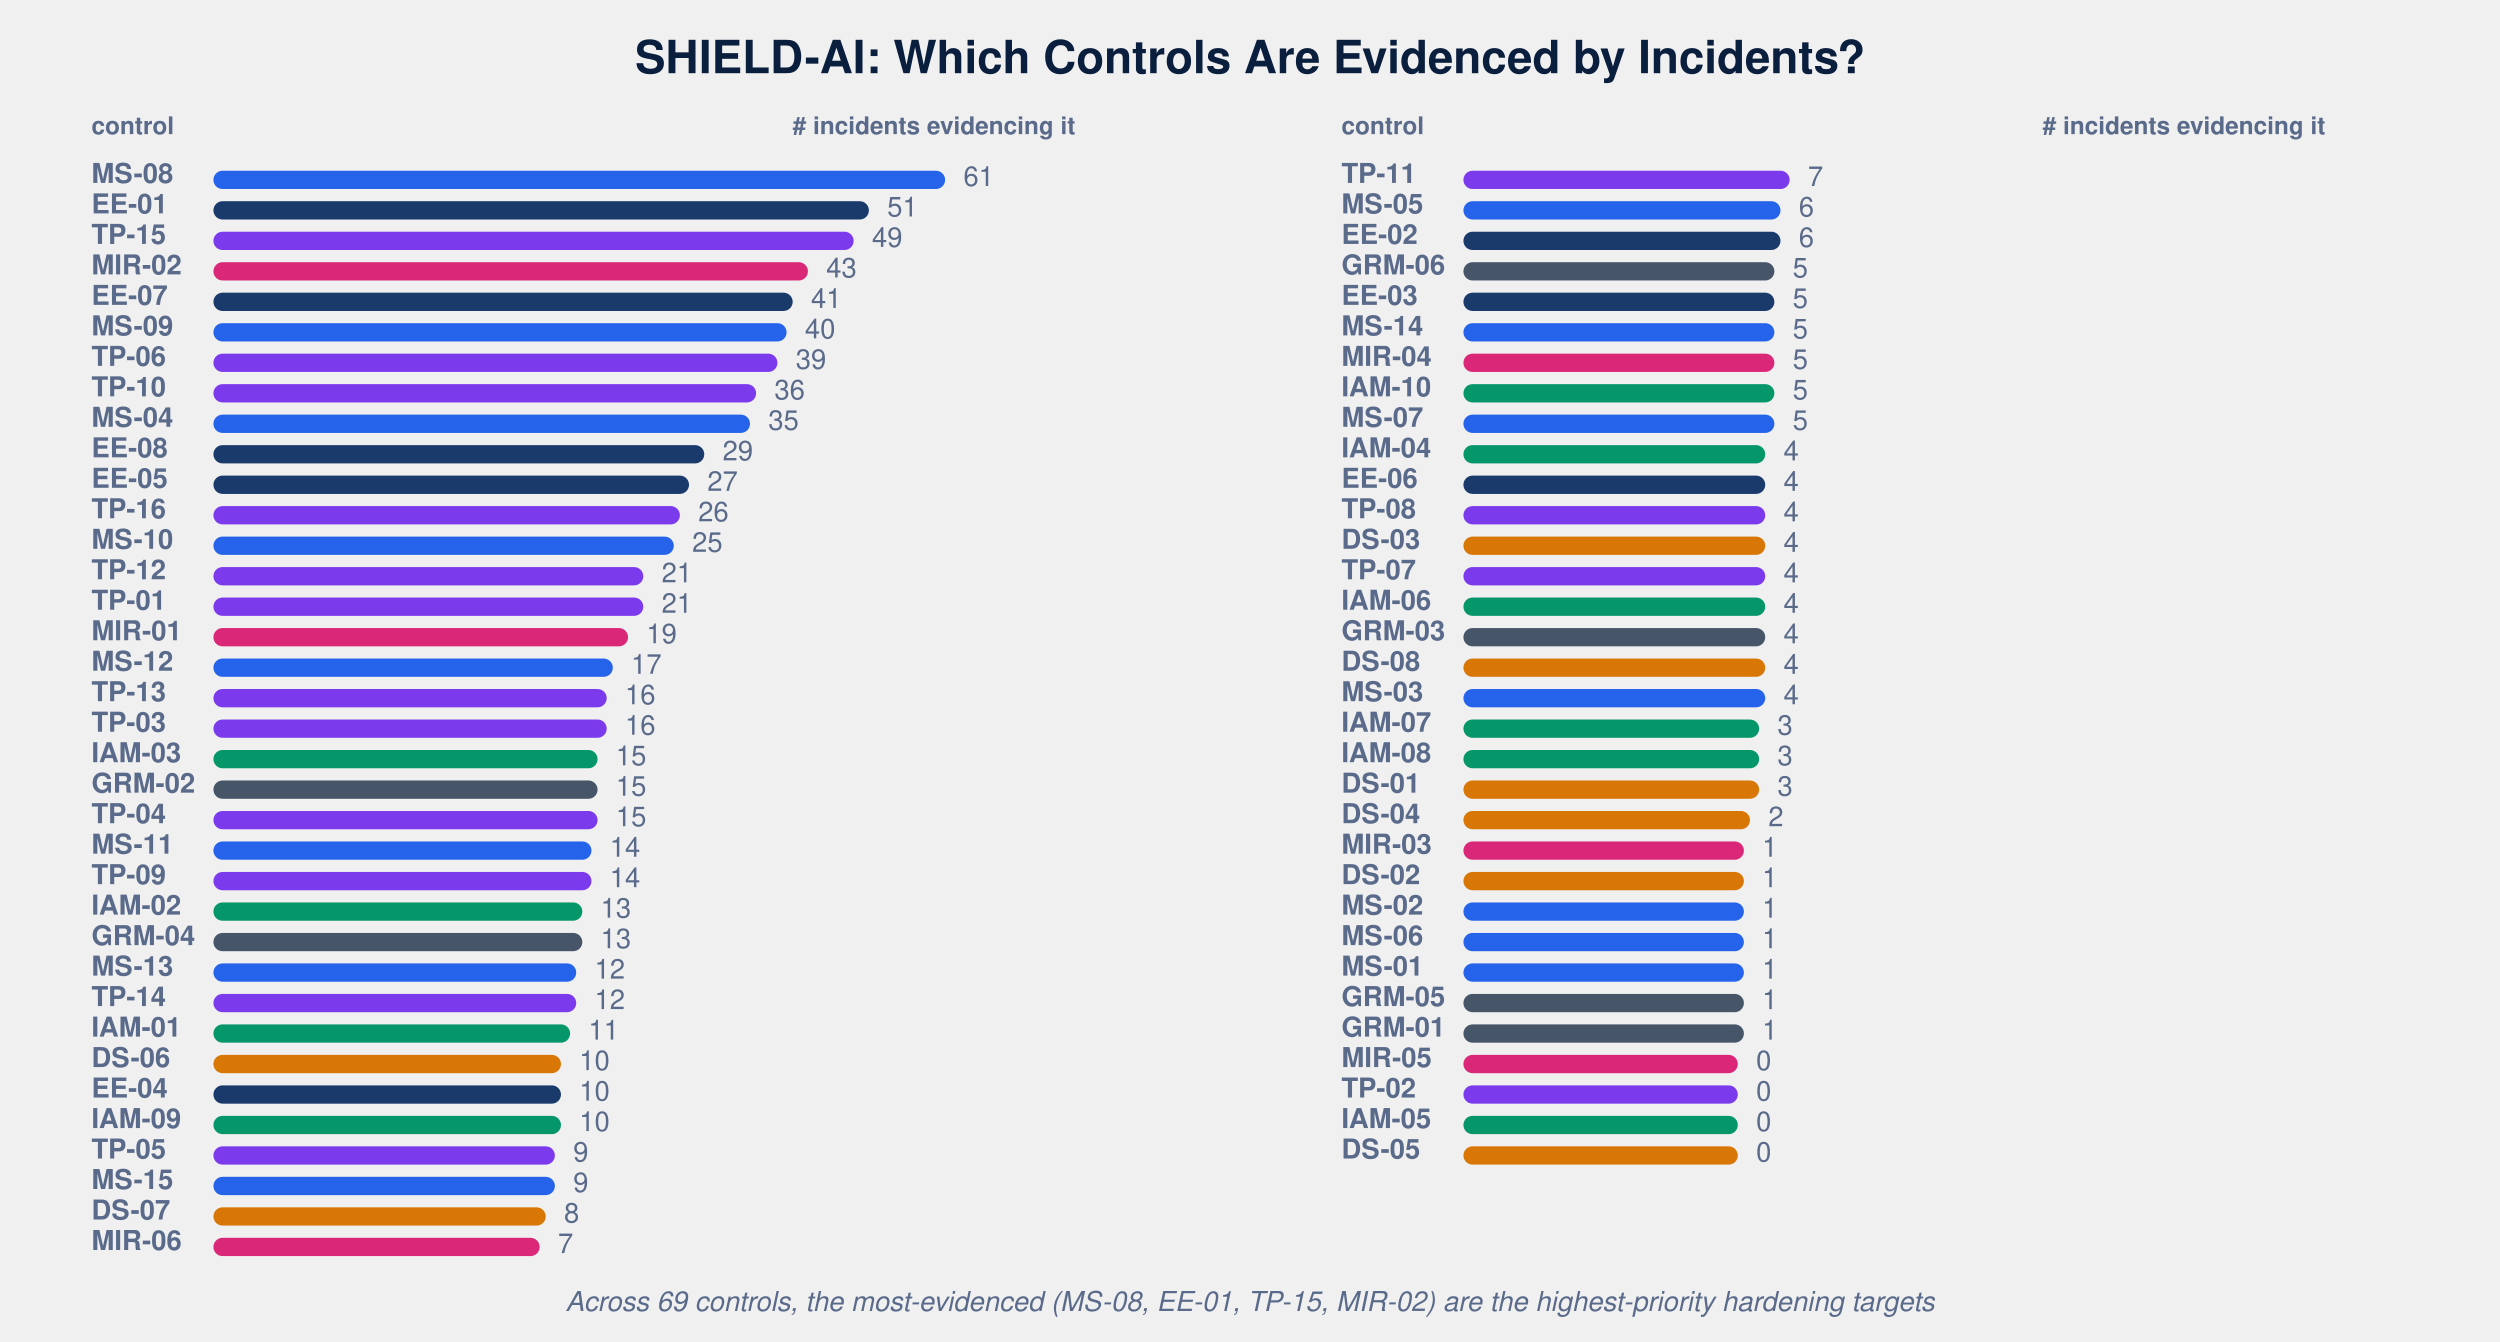
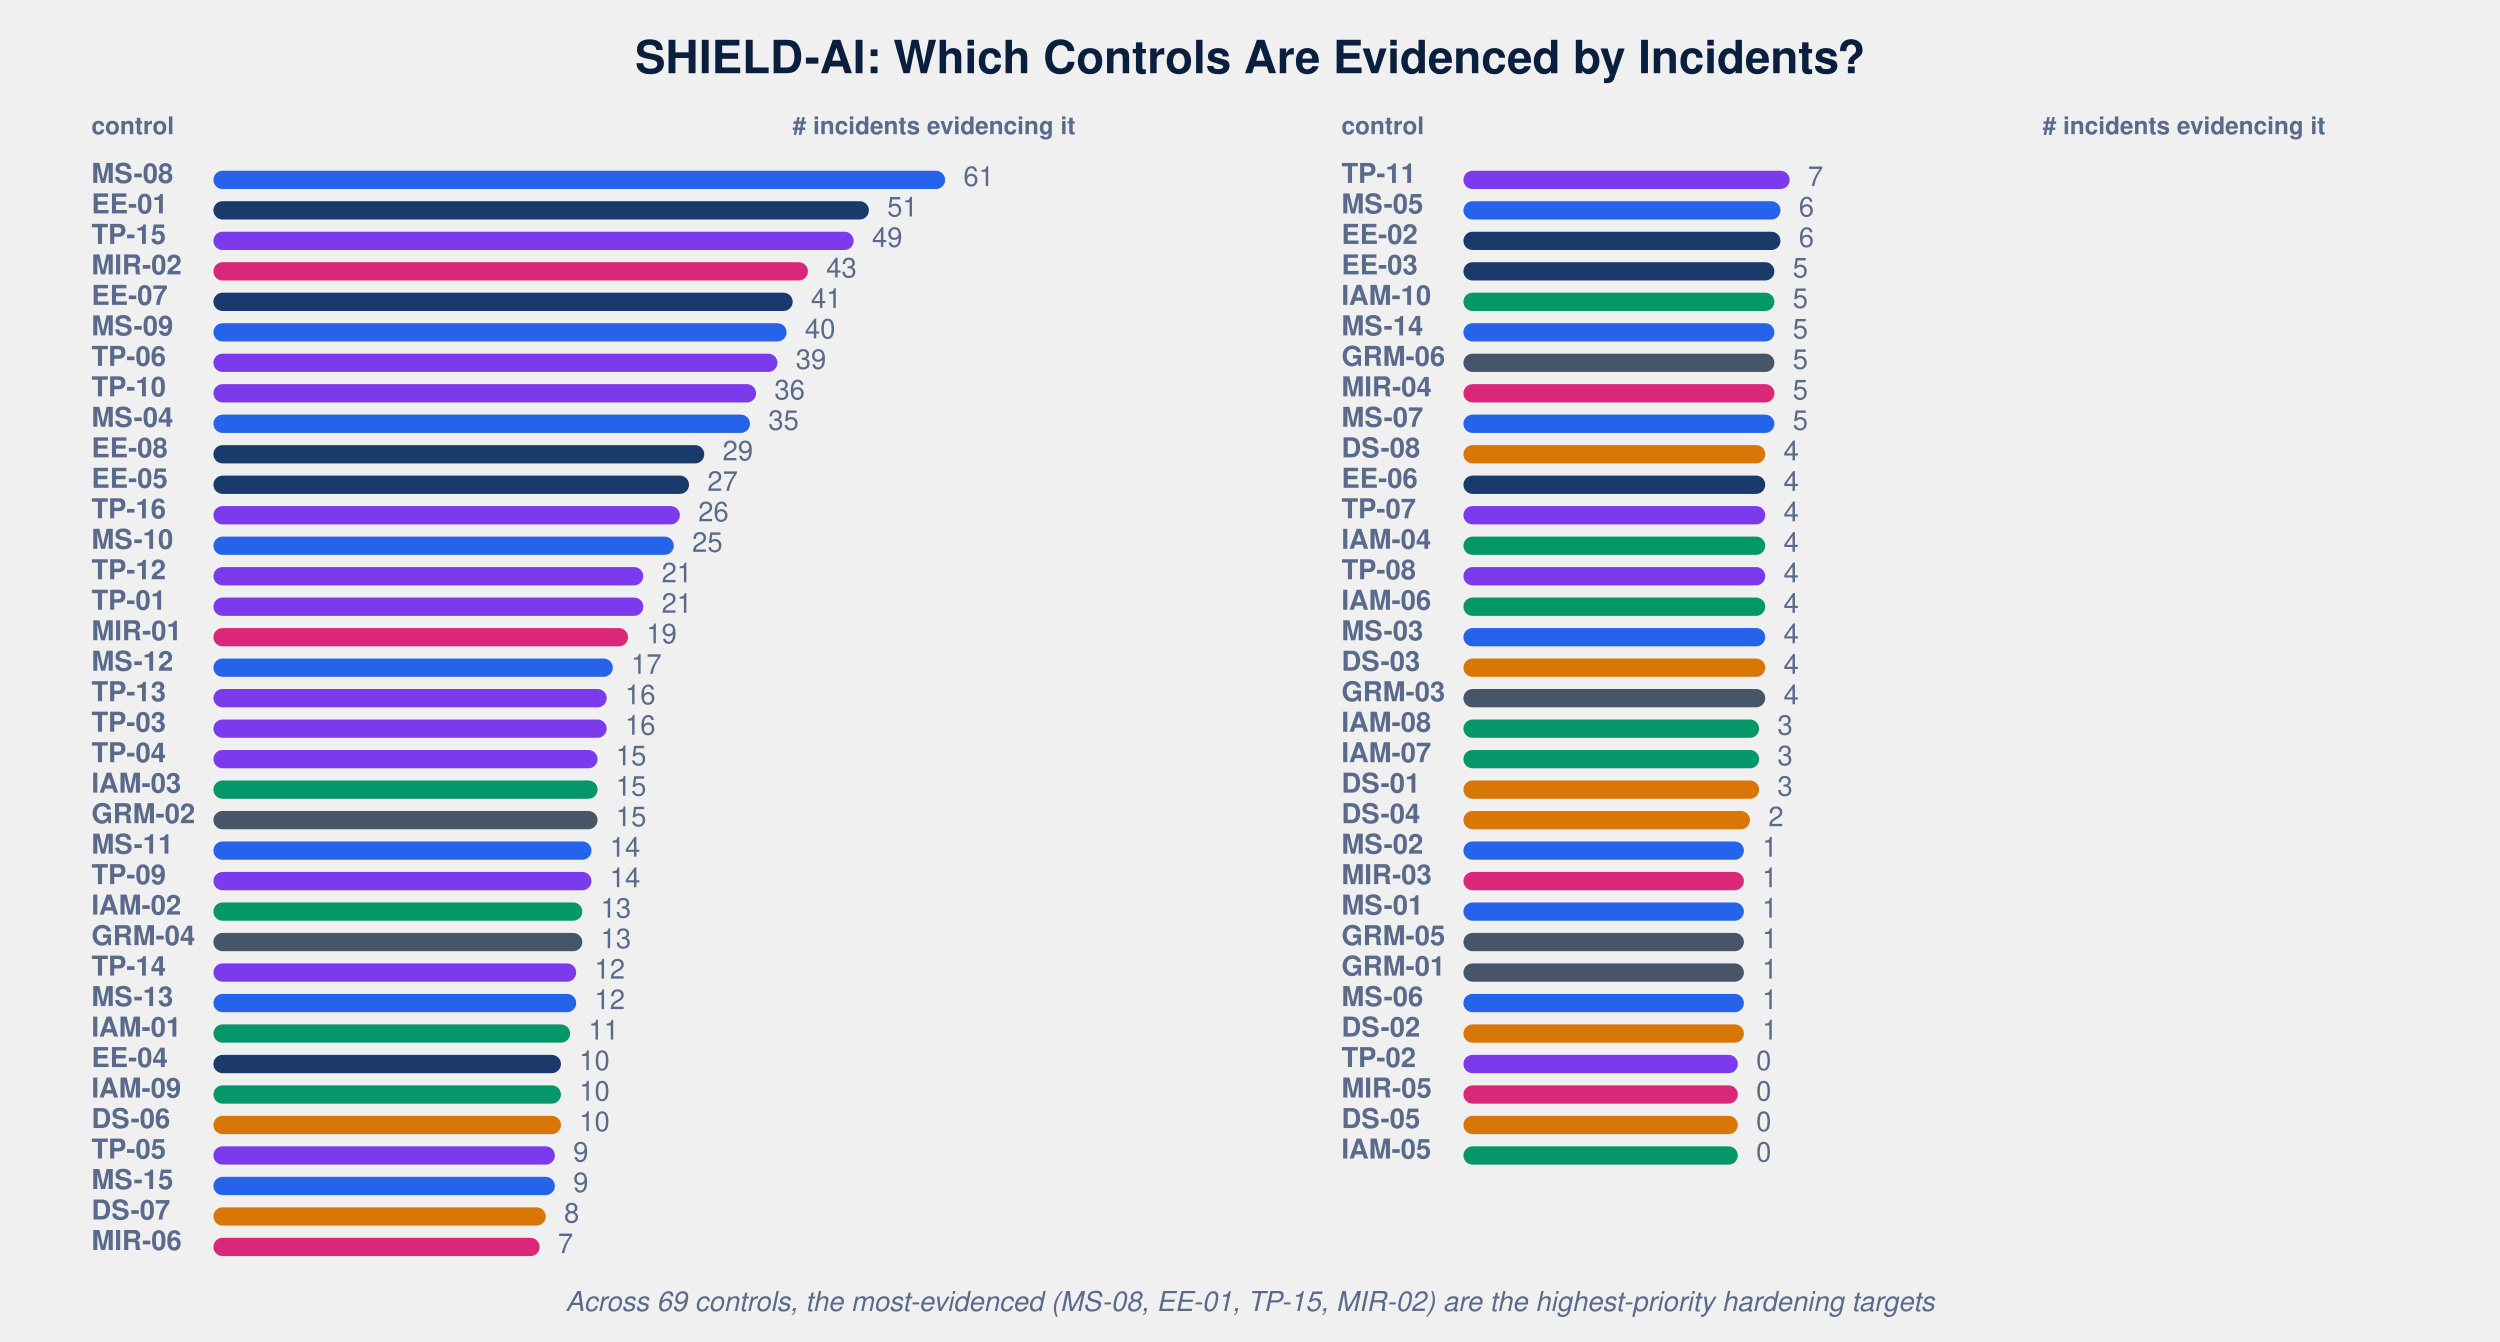
<svg xmlns="http://www.w3.org/2000/svg" viewBox="0 0 820 440" width="100%" height="100%">
  <style>
    text { font-family: 'Helvetica Neue', Helvetica, Arial, sans-serif; }
    .title { font-size: 15px; font-weight: bold; fill: #0a1e3d; }
    .label { font-size: 11px; fill: #1a1a2e; }
    .sm { font-size: 9px; fill: #5a6a8a; }
    .cap { font-size: 8px; font-weight: bold; text-transform: uppercase; fill: #5a6a8a; }
    .white { fill: #ffffff; }
  </style>
  <text x="410.0" y="24" text-anchor="middle" class="title">SHIELD-AI: Which Controls Are Evidenced by Incidents?</text>
  <text x="30" y="44" class="cap">control</text>
  <text x="260" y="44" class="cap"># incidents evidencing it</text>
  <text x="30" y="60" class="sm" font-weight="bold" fill="#2563eb">MS-08</text>
  <rect x="70" y="56" width="240" height="6" rx="3" fill="#2563eb" />
  <text x="316" y="61" class="sm">61</text>
  <text x="30" y="70" class="sm" font-weight="bold" fill="#1a3a6b">EE-01</text>
  <rect x="70" y="66" width="215" height="6" rx="3" fill="#1a3a6b" />
  <text x="291" y="71" class="sm">51</text>
  <text x="30" y="80" class="sm" font-weight="bold" fill="#7c3aed">TP-15</text>
  <rect x="70" y="76" width="210" height="6" rx="3" fill="#7c3aed" />
  <text x="286" y="81" class="sm">49</text>
  <text x="30" y="90" class="sm" font-weight="bold" fill="#db2777">MIR-02</text>
  <rect x="70" y="86" width="195" height="6" rx="3" fill="#db2777" />
  <text x="271" y="91" class="sm">43</text>
  <text x="30" y="100" class="sm" font-weight="bold" fill="#1a3a6b">EE-07</text>
  <rect x="70" y="96" width="190" height="6" rx="3" fill="#1a3a6b" />
  <text x="266" y="101" class="sm">41</text>
  <text x="30" y="110" class="sm" font-weight="bold" fill="#2563eb">MS-09</text>
  <rect x="70" y="106" width="188" height="6" rx="3" fill="#2563eb" />
  <text x="264" y="111" class="sm">40</text>
  <text x="30" y="120" class="sm" font-weight="bold" fill="#7c3aed">TP-06</text>
  <rect x="70" y="116" width="185" height="6" rx="3" fill="#7c3aed" />
  <text x="261" y="121" class="sm">39</text>
  <text x="30" y="130" class="sm" font-weight="bold" fill="#7c3aed">TP-10</text>
  <rect x="70" y="126" width="178" height="6" rx="3" fill="#7c3aed" />
  <text x="254" y="131" class="sm">36</text>
  <text x="30" y="140" class="sm" font-weight="bold" fill="#2563eb">MS-04</text>
  <rect x="70" y="136" width="176" height="6" rx="3" fill="#2563eb" />
  <text x="252" y="141" class="sm">35</text>
  <text x="30" y="150" class="sm" font-weight="bold" fill="#1a3a6b">EE-08</text>
  <rect x="70" y="146" width="161" height="6" rx="3" fill="#1a3a6b" />
  <text x="237" y="151" class="sm">29</text>
  <text x="30" y="160" class="sm" font-weight="bold" fill="#1a3a6b">EE-05</text>
  <rect x="70" y="156" width="156" height="6" rx="3" fill="#1a3a6b" />
  <text x="232" y="161" class="sm">27</text>
  <text x="30" y="170" class="sm" font-weight="bold" fill="#7c3aed">TP-16</text>
  <rect x="70" y="166" width="153" height="6" rx="3" fill="#7c3aed" />
  <text x="229" y="171" class="sm">26</text>
  <text x="30" y="180" class="sm" font-weight="bold" fill="#2563eb">MS-10</text>
  <rect x="70" y="176" width="151" height="6" rx="3" fill="#2563eb" />
  <text x="227" y="181" class="sm">25</text>
  <text x="30" y="190" class="sm" font-weight="bold" fill="#7c3aed">TP-12</text>
  <rect x="70" y="186" width="141" height="6" rx="3" fill="#7c3aed" />
  <text x="217" y="191" class="sm">21</text>
  <text x="30" y="200" class="sm" font-weight="bold" fill="#7c3aed">TP-01</text>
  <rect x="70" y="196" width="141" height="6" rx="3" fill="#7c3aed" />
  <text x="217" y="201" class="sm">21</text>
  <text x="30" y="210" class="sm" font-weight="bold" fill="#db2777">MIR-01</text>
  <rect x="70" y="206" width="136" height="6" rx="3" fill="#db2777" />
  <text x="212" y="211" class="sm">19</text>
  <text x="30" y="220" class="sm" font-weight="bold" fill="#2563eb">MS-12</text>
  <rect x="70" y="216" width="131" height="6" rx="3" fill="#2563eb" />
  <text x="207" y="221" class="sm">17</text>
  <text x="30" y="230" class="sm" font-weight="bold" fill="#7c3aed">TP-13</text>
  <rect x="70" y="226" width="129" height="6" rx="3" fill="#7c3aed" />
  <text x="205" y="231" class="sm">16</text>
  <text x="30" y="240" class="sm" font-weight="bold" fill="#7c3aed">TP-03</text>
  <rect x="70" y="236" width="129" height="6" rx="3" fill="#7c3aed" />
  <text x="205" y="241" class="sm">16</text>
-   <text x="30" y="250" class="sm" font-weight="bold" fill="#059669">IAM-03</text>
-   <rect x="70" y="246" width="126" height="6" rx="3" fill="#059669" />
+   <text x="30" y="250" class="sm" font-weight="bold" fill="#7c3aed">TP-04</text>
+   <rect x="70" y="246" width="126" height="6" rx="3" fill="#7c3aed" />
  <text x="202" y="251" class="sm">15</text>
-   <text x="30" y="260" class="sm" font-weight="bold" fill="#475569">GRM-02</text>
-   <rect x="70" y="256" width="126" height="6" rx="3" fill="#475569" />
+   <text x="30" y="260" class="sm" font-weight="bold" fill="#059669">IAM-03</text>
+   <rect x="70" y="256" width="126" height="6" rx="3" fill="#059669" />
  <text x="202" y="261" class="sm">15</text>
-   <text x="30" y="270" class="sm" font-weight="bold" fill="#7c3aed">TP-04</text>
-   <rect x="70" y="266" width="126" height="6" rx="3" fill="#7c3aed" />
+   <text x="30" y="270" class="sm" font-weight="bold" fill="#475569">GRM-02</text>
+   <rect x="70" y="266" width="126" height="6" rx="3" fill="#475569" />
  <text x="202" y="271" class="sm">15</text>
  <text x="30" y="280" class="sm" font-weight="bold" fill="#2563eb">MS-11</text>
  <rect x="70" y="276" width="124" height="6" rx="3" fill="#2563eb" />
  <text x="200" y="281" class="sm">14</text>
  <text x="30" y="290" class="sm" font-weight="bold" fill="#7c3aed">TP-09</text>
  <rect x="70" y="286" width="124" height="6" rx="3" fill="#7c3aed" />
  <text x="200" y="291" class="sm">14</text>
  <text x="30" y="300" class="sm" font-weight="bold" fill="#059669">IAM-02</text>
  <rect x="70" y="296" width="121" height="6" rx="3" fill="#059669" />
  <text x="197" y="301" class="sm">13</text>
  <text x="30" y="310" class="sm" font-weight="bold" fill="#475569">GRM-04</text>
  <rect x="70" y="306" width="121" height="6" rx="3" fill="#475569" />
  <text x="197" y="311" class="sm">13</text>
-   <text x="30" y="320" class="sm" font-weight="bold" fill="#2563eb">MS-13</text>
-   <rect x="70" y="316" width="119" height="6" rx="3" fill="#2563eb" />
+   <text x="30" y="320" class="sm" font-weight="bold" fill="#7c3aed">TP-14</text>
+   <rect x="70" y="316" width="119" height="6" rx="3" fill="#7c3aed" />
  <text x="195" y="321" class="sm">12</text>
-   <text x="30" y="330" class="sm" font-weight="bold" fill="#7c3aed">TP-14</text>
-   <rect x="70" y="326" width="119" height="6" rx="3" fill="#7c3aed" />
+   <text x="30" y="330" class="sm" font-weight="bold" fill="#2563eb">MS-13</text>
+   <rect x="70" y="326" width="119" height="6" rx="3" fill="#2563eb" />
  <text x="195" y="331" class="sm">12</text>
  <text x="30" y="340" class="sm" font-weight="bold" fill="#059669">IAM-01</text>
  <rect x="70" y="336" width="117" height="6" rx="3" fill="#059669" />
  <text x="193" y="341" class="sm">11</text>
-   <text x="30" y="350" class="sm" font-weight="bold" fill="#d97706">DS-06</text>
-   <rect x="70" y="346" width="114" height="6" rx="3" fill="#d97706" />
+   <text x="30" y="350" class="sm" font-weight="bold" fill="#1a3a6b">EE-04</text>
+   <rect x="70" y="346" width="114" height="6" rx="3" fill="#1a3a6b" />
  <text x="190" y="351" class="sm">10</text>
-   <text x="30" y="360" class="sm" font-weight="bold" fill="#1a3a6b">EE-04</text>
-   <rect x="70" y="356" width="114" height="6" rx="3" fill="#1a3a6b" />
+   <text x="30" y="360" class="sm" font-weight="bold" fill="#059669">IAM-09</text>
+   <rect x="70" y="356" width="114" height="6" rx="3" fill="#059669" />
  <text x="190" y="361" class="sm">10</text>
-   <text x="30" y="370" class="sm" font-weight="bold" fill="#059669">IAM-09</text>
-   <rect x="70" y="366" width="114" height="6" rx="3" fill="#059669" />
+   <text x="30" y="370" class="sm" font-weight="bold" fill="#d97706">DS-06</text>
+   <rect x="70" y="366" width="114" height="6" rx="3" fill="#d97706" />
  <text x="190" y="371" class="sm">10</text>
  <text x="30" y="380" class="sm" font-weight="bold" fill="#7c3aed">TP-05</text>
  <rect x="70" y="376" width="112" height="6" rx="3" fill="#7c3aed" />
  <text x="188" y="381" class="sm">9</text>
  <text x="30" y="390" class="sm" font-weight="bold" fill="#2563eb">MS-15</text>
  <rect x="70" y="386" width="112" height="6" rx="3" fill="#2563eb" />
  <text x="188" y="391" class="sm">9</text>
  <text x="30" y="400" class="sm" font-weight="bold" fill="#d97706">DS-07</text>
  <rect x="70" y="396" width="109" height="6" rx="3" fill="#d97706" />
  <text x="185" y="401" class="sm">8</text>
  <text x="30" y="410" class="sm" font-weight="bold" fill="#db2777">MIR-06</text>
  <rect x="70" y="406" width="107" height="6" rx="3" fill="#db2777" />
  <text x="183" y="411" class="sm">7</text>
  <text x="440" y="44" class="cap">control</text>
  <text x="670" y="44" class="cap"># incidents evidencing it</text>
  <text x="440" y="60" class="sm" font-weight="bold" fill="#7c3aed">TP-11</text>
  <rect x="480" y="56" width="107" height="6" rx="3" fill="#7c3aed" />
  <text x="593" y="61" class="sm">7</text>
  <text x="440" y="70" class="sm" font-weight="bold" fill="#2563eb">MS-05</text>
  <rect x="480" y="66" width="104" height="6" rx="3" fill="#2563eb" />
  <text x="590" y="71" class="sm">6</text>
  <text x="440" y="80" class="sm" font-weight="bold" fill="#1a3a6b">EE-02</text>
  <rect x="480" y="76" width="104" height="6" rx="3" fill="#1a3a6b" />
  <text x="590" y="81" class="sm">6</text>
-   <text x="440" y="90" class="sm" font-weight="bold" fill="#475569">GRM-06</text>
-   <rect x="480" y="86" width="102" height="6" rx="3" fill="#475569" />
+   <text x="440" y="90" class="sm" font-weight="bold" fill="#1a3a6b">EE-03</text>
+   <rect x="480" y="86" width="102" height="6" rx="3" fill="#1a3a6b" />
  <text x="588" y="91" class="sm">5</text>
-   <text x="440" y="100" class="sm" font-weight="bold" fill="#1a3a6b">EE-03</text>
-   <rect x="480" y="96" width="102" height="6" rx="3" fill="#1a3a6b" />
+   <text x="440" y="100" class="sm" font-weight="bold" fill="#059669">IAM-10</text>
+   <rect x="480" y="96" width="102" height="6" rx="3" fill="#059669" />
  <text x="588" y="101" class="sm">5</text>
  <text x="440" y="110" class="sm" font-weight="bold" fill="#2563eb">MS-14</text>
  <rect x="480" y="106" width="102" height="6" rx="3" fill="#2563eb" />
  <text x="588" y="111" class="sm">5</text>
-   <text x="440" y="120" class="sm" font-weight="bold" fill="#db2777">MIR-04</text>
-   <rect x="480" y="116" width="102" height="6" rx="3" fill="#db2777" />
+   <text x="440" y="120" class="sm" font-weight="bold" fill="#475569">GRM-06</text>
+   <rect x="480" y="116" width="102" height="6" rx="3" fill="#475569" />
  <text x="588" y="121" class="sm">5</text>
-   <text x="440" y="130" class="sm" font-weight="bold" fill="#059669">IAM-10</text>
-   <rect x="480" y="126" width="102" height="6" rx="3" fill="#059669" />
+   <text x="440" y="130" class="sm" font-weight="bold" fill="#db2777">MIR-04</text>
+   <rect x="480" y="126" width="102" height="6" rx="3" fill="#db2777" />
  <text x="588" y="131" class="sm">5</text>
  <text x="440" y="140" class="sm" font-weight="bold" fill="#2563eb">MS-07</text>
  <rect x="480" y="136" width="102" height="6" rx="3" fill="#2563eb" />
  <text x="588" y="141" class="sm">5</text>
-   <text x="440" y="150" class="sm" font-weight="bold" fill="#059669">IAM-04</text>
-   <rect x="480" y="146" width="99" height="6" rx="3" fill="#059669" />
+   <text x="440" y="150" class="sm" font-weight="bold" fill="#d97706">DS-08</text>
+   <rect x="480" y="146" width="99" height="6" rx="3" fill="#d97706" />
  <text x="585" y="151" class="sm">4</text>
  <text x="440" y="160" class="sm" font-weight="bold" fill="#1a3a6b">EE-06</text>
  <rect x="480" y="156" width="99" height="6" rx="3" fill="#1a3a6b" />
  <text x="585" y="161" class="sm">4</text>
-   <text x="440" y="170" class="sm" font-weight="bold" fill="#7c3aed">TP-08</text>
+   <text x="440" y="170" class="sm" font-weight="bold" fill="#7c3aed">TP-07</text>
  <rect x="480" y="166" width="99" height="6" rx="3" fill="#7c3aed" />
  <text x="585" y="171" class="sm">4</text>
-   <text x="440" y="180" class="sm" font-weight="bold" fill="#d97706">DS-03</text>
-   <rect x="480" y="176" width="99" height="6" rx="3" fill="#d97706" />
+   <text x="440" y="180" class="sm" font-weight="bold" fill="#059669">IAM-04</text>
+   <rect x="480" y="176" width="99" height="6" rx="3" fill="#059669" />
  <text x="585" y="181" class="sm">4</text>
-   <text x="440" y="190" class="sm" font-weight="bold" fill="#7c3aed">TP-07</text>
+   <text x="440" y="190" class="sm" font-weight="bold" fill="#7c3aed">TP-08</text>
  <rect x="480" y="186" width="99" height="6" rx="3" fill="#7c3aed" />
  <text x="585" y="191" class="sm">4</text>
  <text x="440" y="200" class="sm" font-weight="bold" fill="#059669">IAM-06</text>
  <rect x="480" y="196" width="99" height="6" rx="3" fill="#059669" />
  <text x="585" y="201" class="sm">4</text>
-   <text x="440" y="210" class="sm" font-weight="bold" fill="#475569">GRM-03</text>
-   <rect x="480" y="206" width="99" height="6" rx="3" fill="#475569" />
+   <text x="440" y="210" class="sm" font-weight="bold" fill="#2563eb">MS-03</text>
+   <rect x="480" y="206" width="99" height="6" rx="3" fill="#2563eb" />
  <text x="585" y="211" class="sm">4</text>
-   <text x="440" y="220" class="sm" font-weight="bold" fill="#d97706">DS-08</text>
+   <text x="440" y="220" class="sm" font-weight="bold" fill="#d97706">DS-03</text>
  <rect x="480" y="216" width="99" height="6" rx="3" fill="#d97706" />
  <text x="585" y="221" class="sm">4</text>
-   <text x="440" y="230" class="sm" font-weight="bold" fill="#2563eb">MS-03</text>
-   <rect x="480" y="226" width="99" height="6" rx="3" fill="#2563eb" />
+   <text x="440" y="230" class="sm" font-weight="bold" fill="#475569">GRM-03</text>
+   <rect x="480" y="226" width="99" height="6" rx="3" fill="#475569" />
  <text x="585" y="231" class="sm">4</text>
-   <text x="440" y="240" class="sm" font-weight="bold" fill="#059669">IAM-07</text>
+   <text x="440" y="240" class="sm" font-weight="bold" fill="#059669">IAM-08</text>
  <rect x="480" y="236" width="97" height="6" rx="3" fill="#059669" />
  <text x="583" y="241" class="sm">3</text>
-   <text x="440" y="250" class="sm" font-weight="bold" fill="#059669">IAM-08</text>
+   <text x="440" y="250" class="sm" font-weight="bold" fill="#059669">IAM-07</text>
  <rect x="480" y="246" width="97" height="6" rx="3" fill="#059669" />
  <text x="583" y="251" class="sm">3</text>
  <text x="440" y="260" class="sm" font-weight="bold" fill="#d97706">DS-01</text>
  <rect x="480" y="256" width="97" height="6" rx="3" fill="#d97706" />
  <text x="583" y="261" class="sm">3</text>
  <text x="440" y="270" class="sm" font-weight="bold" fill="#d97706">DS-04</text>
  <rect x="480" y="266" width="94" height="6" rx="3" fill="#d97706" />
  <text x="580" y="271" class="sm">2</text>
-   <text x="440" y="280" class="sm" font-weight="bold" fill="#db2777">MIR-03</text>
-   <rect x="480" y="276" width="92" height="6" rx="3" fill="#db2777" />
+   <text x="440" y="280" class="sm" font-weight="bold" fill="#2563eb">MS-02</text>
+   <rect x="480" y="276" width="92" height="6" rx="3" fill="#2563eb" />
  <text x="578" y="281" class="sm">1</text>
-   <text x="440" y="290" class="sm" font-weight="bold" fill="#d97706">DS-02</text>
-   <rect x="480" y="286" width="92" height="6" rx="3" fill="#d97706" />
+   <text x="440" y="290" class="sm" font-weight="bold" fill="#db2777">MIR-03</text>
+   <rect x="480" y="286" width="92" height="6" rx="3" fill="#db2777" />
  <text x="578" y="291" class="sm">1</text>
-   <text x="440" y="300" class="sm" font-weight="bold" fill="#2563eb">MS-02</text>
+   <text x="440" y="300" class="sm" font-weight="bold" fill="#2563eb">MS-01</text>
  <rect x="480" y="296" width="92" height="6" rx="3" fill="#2563eb" />
  <text x="578" y="301" class="sm">1</text>
-   <text x="440" y="310" class="sm" font-weight="bold" fill="#2563eb">MS-06</text>
-   <rect x="480" y="306" width="92" height="6" rx="3" fill="#2563eb" />
+   <text x="440" y="310" class="sm" font-weight="bold" fill="#475569">GRM-05</text>
+   <rect x="480" y="306" width="92" height="6" rx="3" fill="#475569" />
  <text x="578" y="311" class="sm">1</text>
-   <text x="440" y="320" class="sm" font-weight="bold" fill="#2563eb">MS-01</text>
-   <rect x="480" y="316" width="92" height="6" rx="3" fill="#2563eb" />
+   <text x="440" y="320" class="sm" font-weight="bold" fill="#475569">GRM-01</text>
+   <rect x="480" y="316" width="92" height="6" rx="3" fill="#475569" />
  <text x="578" y="321" class="sm">1</text>
-   <text x="440" y="330" class="sm" font-weight="bold" fill="#475569">GRM-05</text>
-   <rect x="480" y="326" width="92" height="6" rx="3" fill="#475569" />
+   <text x="440" y="330" class="sm" font-weight="bold" fill="#2563eb">MS-06</text>
+   <rect x="480" y="326" width="92" height="6" rx="3" fill="#2563eb" />
  <text x="578" y="331" class="sm">1</text>
-   <text x="440" y="340" class="sm" font-weight="bold" fill="#475569">GRM-01</text>
-   <rect x="480" y="336" width="92" height="6" rx="3" fill="#475569" />
+   <text x="440" y="340" class="sm" font-weight="bold" fill="#d97706">DS-02</text>
+   <rect x="480" y="336" width="92" height="6" rx="3" fill="#d97706" />
  <text x="578" y="341" class="sm">1</text>
-   <text x="440" y="350" class="sm" font-weight="bold" fill="#db2777">MIR-05</text>
-   <rect x="480" y="346" width="90" height="6" rx="3" fill="#db2777" />
+   <text x="440" y="350" class="sm" font-weight="bold" fill="#7c3aed">TP-02</text>
+   <rect x="480" y="346" width="90" height="6" rx="3" fill="#7c3aed" />
  <text x="576" y="351" class="sm">0</text>
-   <text x="440" y="360" class="sm" font-weight="bold" fill="#7c3aed">TP-02</text>
-   <rect x="480" y="356" width="90" height="6" rx="3" fill="#7c3aed" />
+   <text x="440" y="360" class="sm" font-weight="bold" fill="#db2777">MIR-05</text>
+   <rect x="480" y="356" width="90" height="6" rx="3" fill="#db2777" />
  <text x="576" y="361" class="sm">0</text>
-   <text x="440" y="370" class="sm" font-weight="bold" fill="#059669">IAM-05</text>
-   <rect x="480" y="366" width="90" height="6" rx="3" fill="#059669" />
+   <text x="440" y="370" class="sm" font-weight="bold" fill="#d97706">DS-05</text>
+   <rect x="480" y="366" width="90" height="6" rx="3" fill="#d97706" />
  <text x="576" y="371" class="sm">0</text>
-   <text x="440" y="380" class="sm" font-weight="bold" fill="#d97706">DS-05</text>
-   <rect x="480" y="376" width="90" height="6" rx="3" fill="#d97706" />
+   <text x="440" y="380" class="sm" font-weight="bold" fill="#059669">IAM-05</text>
+   <rect x="480" y="376" width="90" height="6" rx="3" fill="#059669" />
  <text x="576" y="381" class="sm">0</text>
  <text x="410.0" y="430" text-anchor="middle" class="sm" font-style="italic">Across 69 controls, the most-evidenced (MS-08, EE-01, TP-15, MIR-02) are the highest-priority hardening targets</text>
</svg>
